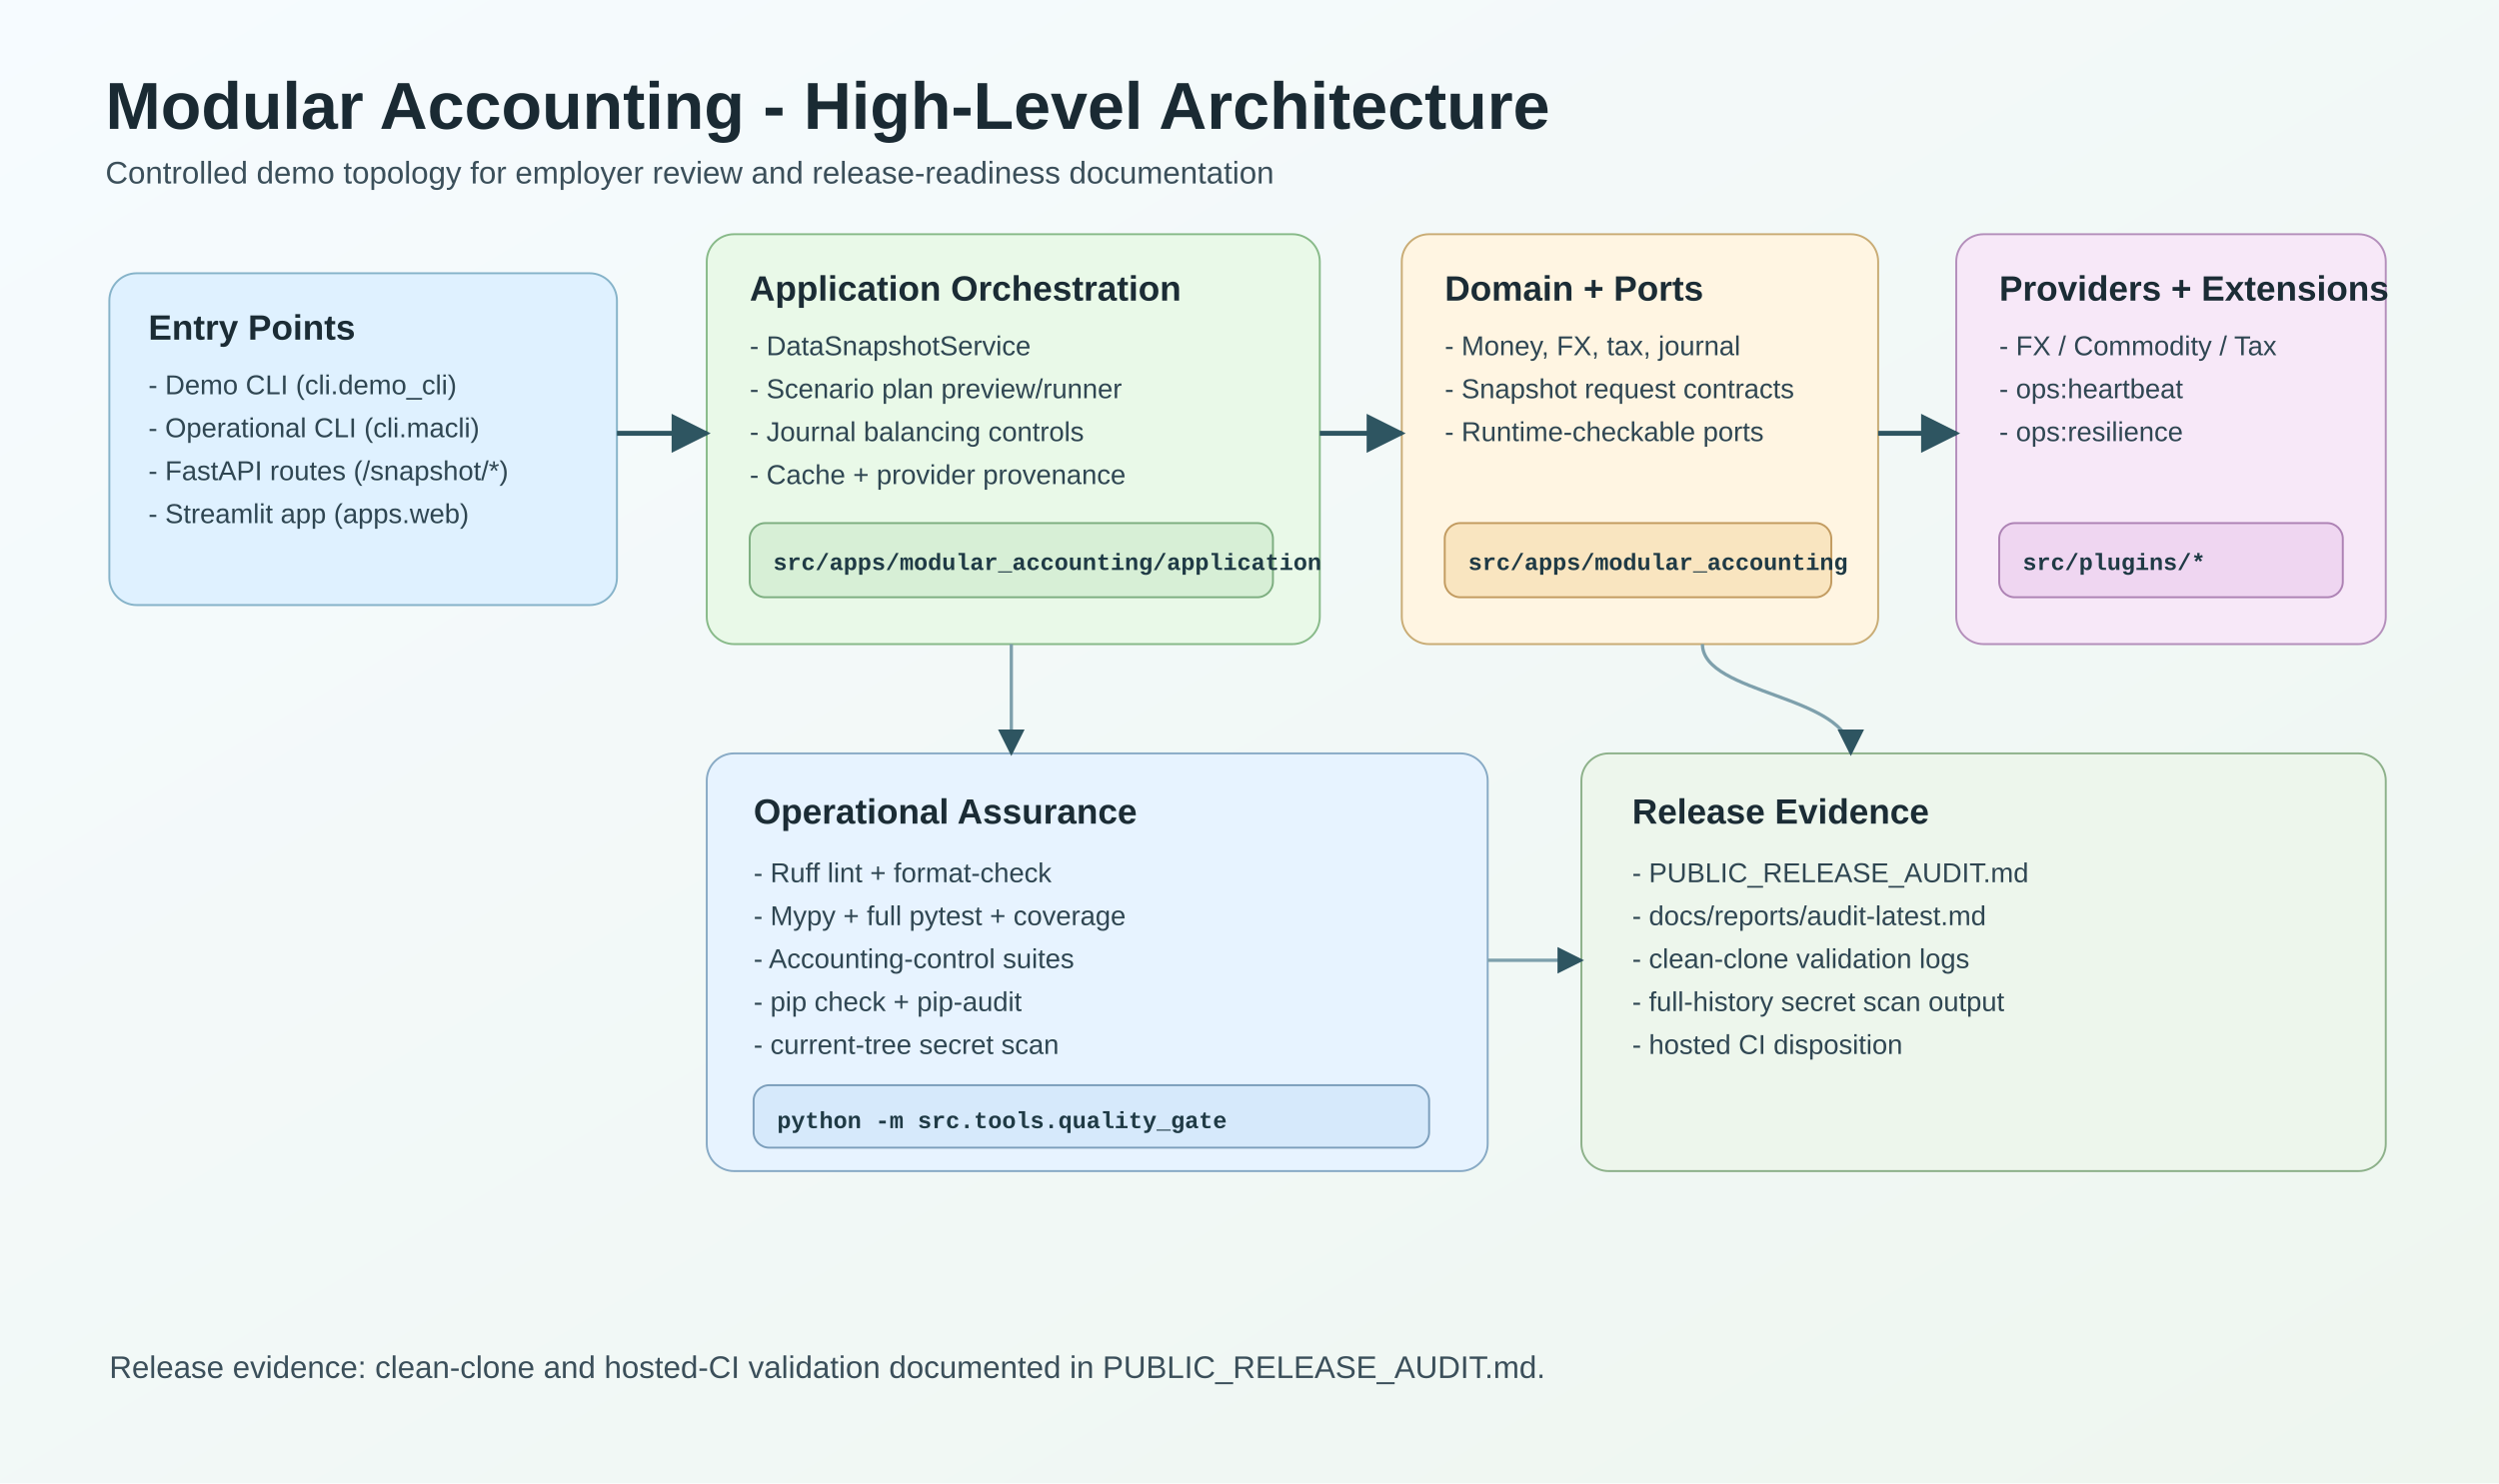
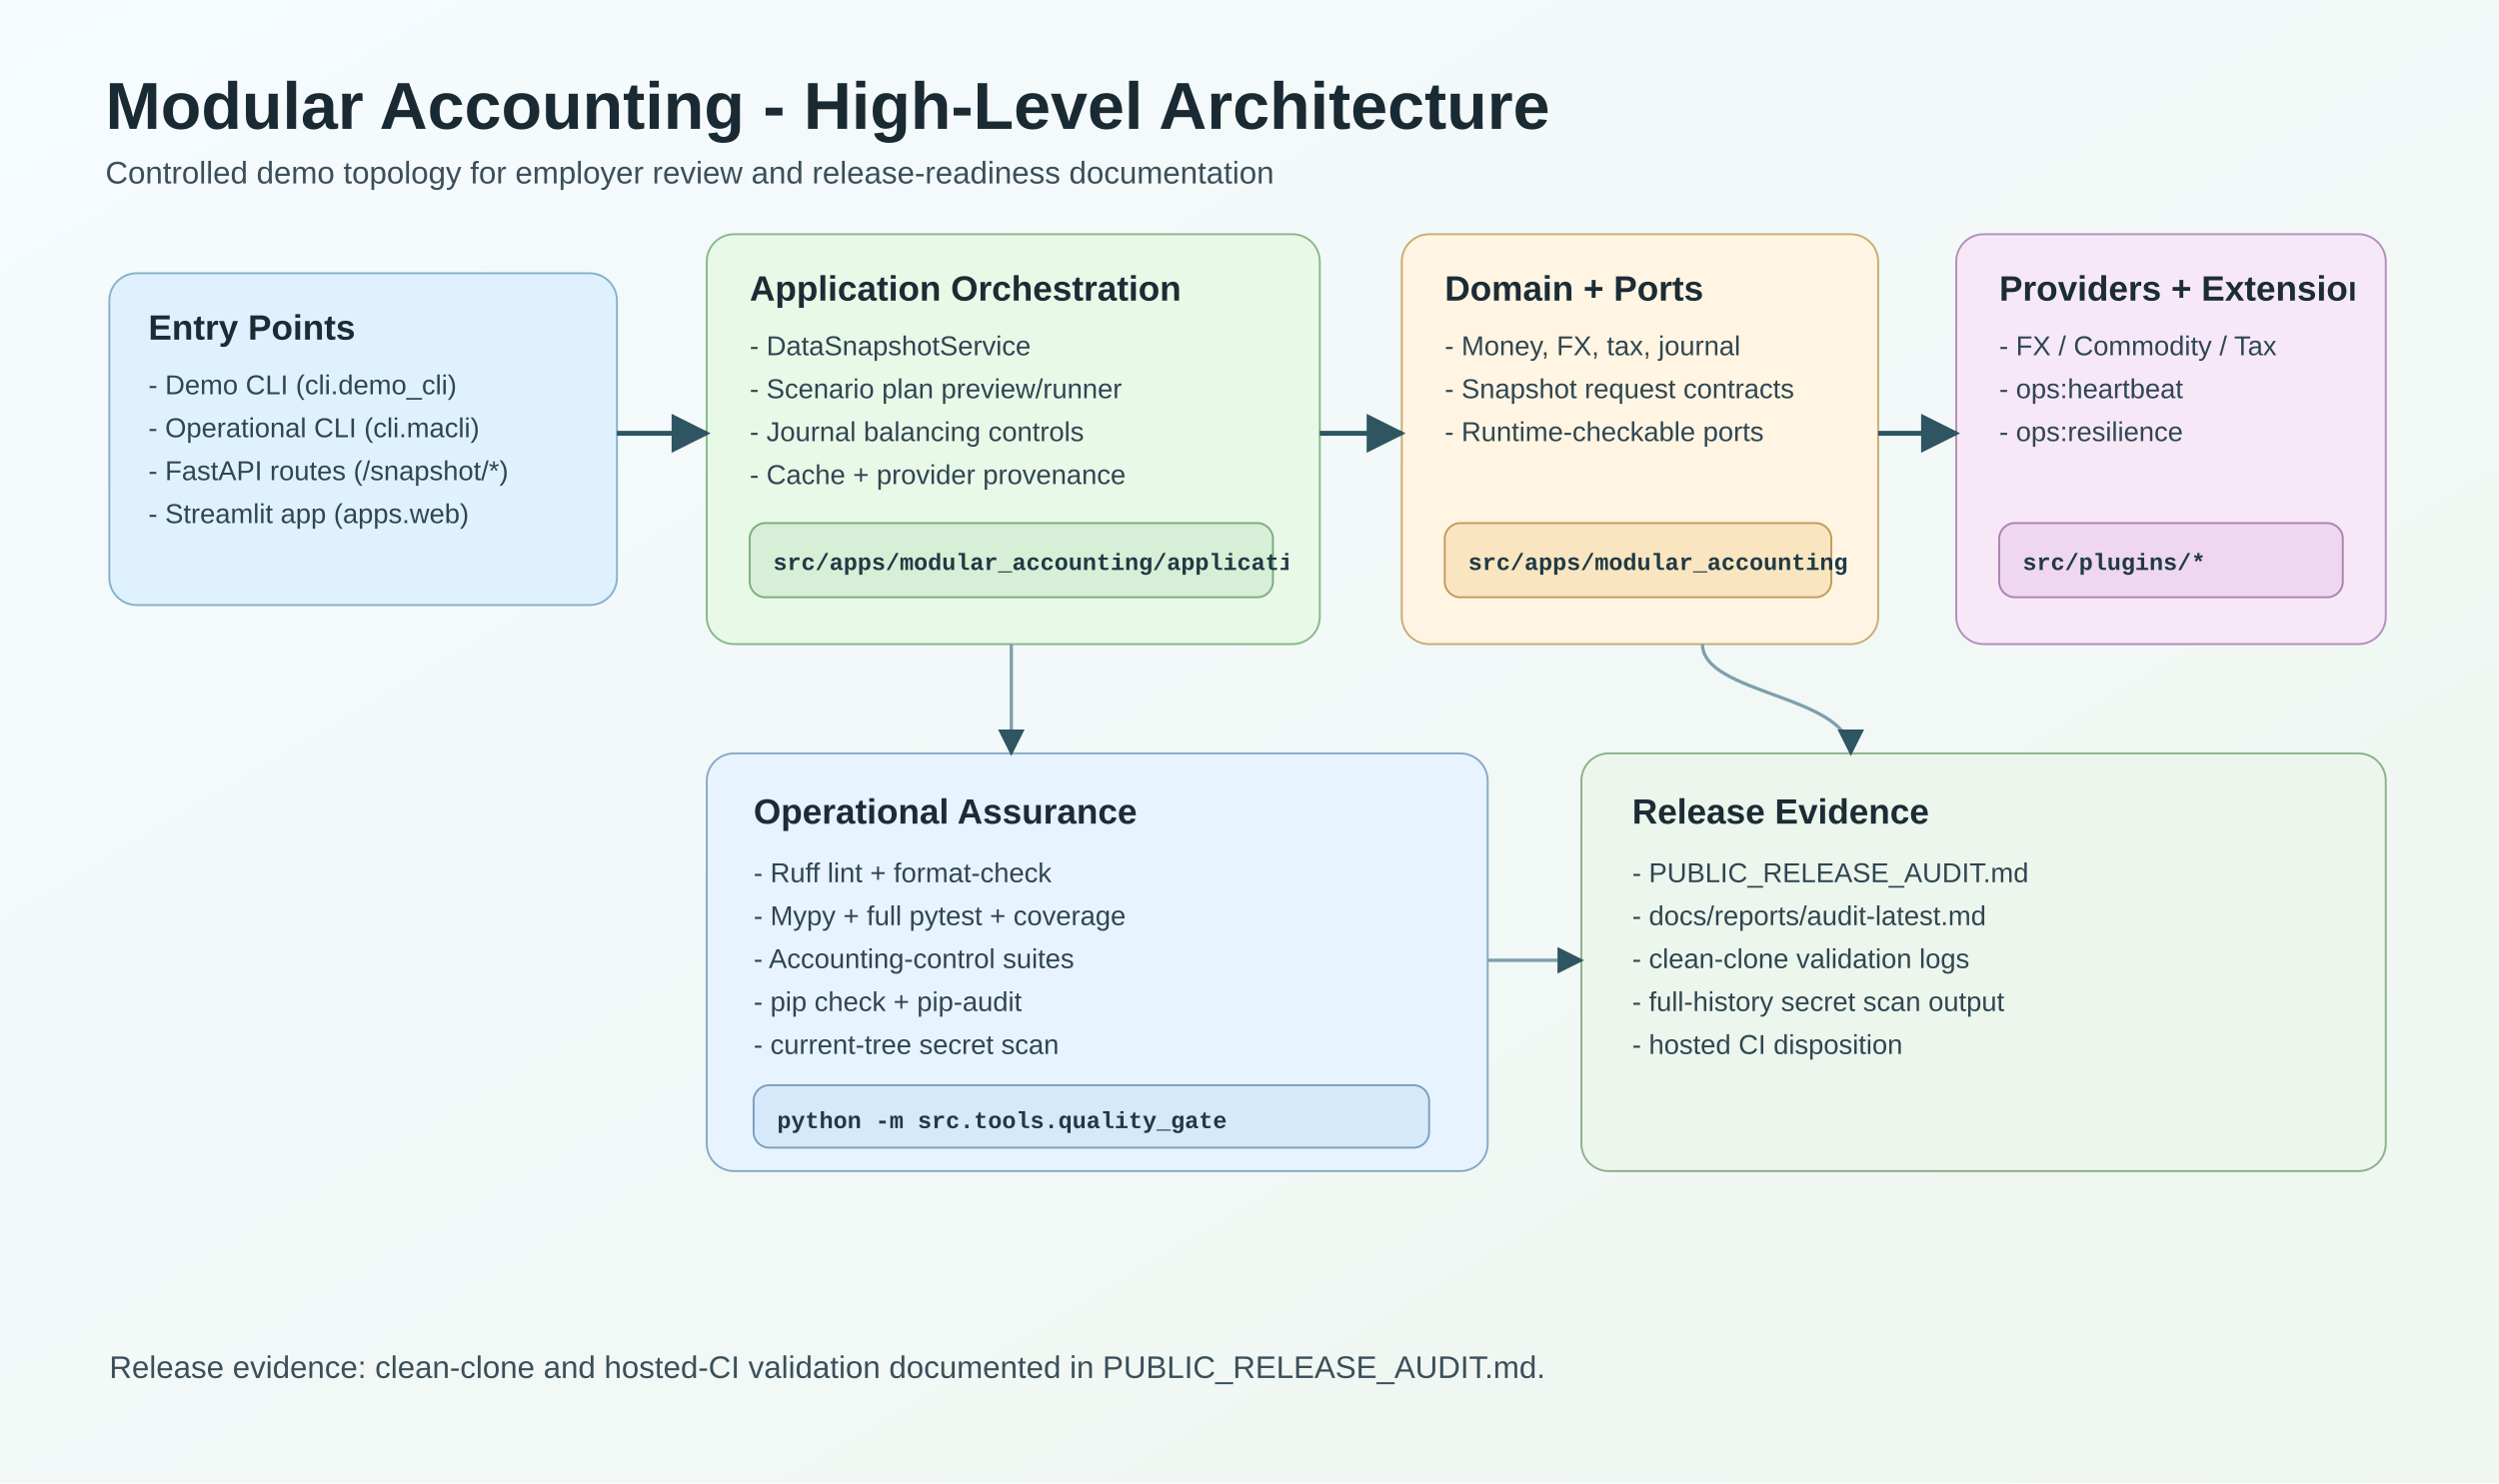
<svg xmlns="http://www.w3.org/2000/svg" width="1280" height="760" viewBox="0 0 1280 760" role="img" aria-labelledby="title desc">
  <defs>
    <linearGradient id="bg" x1="0" y1="0" x2="1" y2="1">
      <stop offset="0%" stop-color="#f6fbff" />
      <stop offset="100%" stop-color="#eef6ef" />
    </linearGradient>
+     <clipPath id="entry-points-clip">
+       <rect x="72" y="160" width="228" height="134" />
+     </clipPath>
+     <clipPath id="orchestration-clip">
+       <rect x="378" y="140" width="282" height="174" />
+     </clipPath>
+     <clipPath id="domain-ports-clip">
+       <rect x="734" y="140" width="212" height="174" />
+     </clipPath>
+     <clipPath id="providers-extensions-clip">
+       <rect x="1018" y="140" width="188" height="174" />
+     </clipPath>
+     <clipPath id="ops-assurance-clip">
+       <rect x="380" y="406" width="360" height="182" />
+     </clipPath>
+     <clipPath id="release-evidence-clip">
+       <rect x="830" y="406" width="380" height="150" />
+     </clipPath>
    <style>
      .title { font: 700 34px 'Segoe UI', Arial, sans-serif; fill: #1a2a33; }
      .subtitle { font: 500 16px 'Segoe UI', Arial, sans-serif; fill: #3b4f5a; }
      .box-title { font: 700 18px 'Segoe UI', Arial, sans-serif; fill: #1b2c35; }
      .box-text { font: 500 14px 'Segoe UI', Arial, sans-serif; fill: #2f4652; }
      .chip { font: 600 12px 'Consolas', 'Courier New', monospace; fill: #1f3a45; }
      .arrow { stroke: #2e5561; stroke-width: 2.5; marker-end: url(#m); fill: none; }
      .edge { stroke: #7ea0ac; stroke-width: 1.7; marker-end: url(#m); fill: none; }
    </style>
    <marker id="m" viewBox="0 0 10 10" refX="9" refY="5" markerWidth="8" markerHeight="8" orient="auto-start-reverse">
      <path d="M 0 0 L 10 5 L 0 10 z" fill="#2e5561" />
    </marker>
  </defs>
  <rect x="0" y="0" width="1280" height="760" fill="url(#bg)" />
  <text class="title" x="54" y="66">Modular Accounting - High-Level Architecture</text>
  <text class="subtitle" x="54" y="94">Controlled demo topology for employer review and release-readiness documentation</text>
  <rect x="56" y="140" rx="14" ry="14" width="260" height="170" fill="#dff1ff" stroke="#86b3c9" />
-   <text class="box-title" x="76" y="174">Entry Points</text>
-   <text class="box-text" x="76" y="202">- Demo CLI (cli.demo_cli)</text>
-   <text class="box-text" x="76" y="224">- Operational CLI (cli.macli)</text>
-   <text class="box-text" x="76" y="246">- FastAPI routes (/snapshot/*)</text>
-   <text class="box-text" x="76" y="268">- Streamlit app (apps.web)</text>
+   <g clip-path="url(#entry-points-clip)">
+     <text class="box-title" x="76" y="174">Entry Points</text>
+     <text class="box-text" x="76" y="202">- Demo CLI (cli.demo_cli)</text>
+     <text class="box-text" x="76" y="224">- Operational CLI (cli.macli)</text>
+     <text class="box-text" x="76" y="246">- FastAPI routes (/snapshot/*)</text>
+     <text class="box-text" x="76" y="268">- Streamlit app (apps.web)</text>
+   </g>
  <rect x="362" y="120" rx="14" ry="14" width="314" height="210" fill="#e9f9e8" stroke="#88ba89" />
-   <text class="box-title" x="384" y="154">Application Orchestration</text>
-   <text class="box-text" x="384" y="182">- DataSnapshotService</text>
-   <text class="box-text" x="384" y="204">- Scenario plan preview/runner</text>
-   <text class="box-text" x="384" y="226">- Journal balancing controls</text>
-   <text class="box-text" x="384" y="248">- Cache + provider provenance</text>
  <rect x="384" y="268" rx="8" ry="8" width="268" height="38" fill="#d7efd6" stroke="#7dae80" />
-   <text class="chip" x="396" y="292">src/apps/modular_accounting/application</text>
+   <g clip-path="url(#orchestration-clip)">
+     <text class="box-title" x="384" y="154">Application Orchestration</text>
+     <text class="box-text" x="384" y="182">- DataSnapshotService</text>
+     <text class="box-text" x="384" y="204">- Scenario plan preview/runner</text>
+     <text class="box-text" x="384" y="226">- Journal balancing controls</text>
+     <text class="box-text" x="384" y="248">- Cache + provider provenance</text>
+     <text class="chip" x="396" y="292">src/apps/modular_accounting/application</text>
+   </g>
  <rect x="718" y="120" rx="14" ry="14" width="244" height="210" fill="#fff5e2" stroke="#c9ac75" />
-   <text class="box-title" x="740" y="154">Domain + Ports</text>
-   <text class="box-text" x="740" y="182">- Money, FX, tax, journal</text>
-   <text class="box-text" x="740" y="204">- Snapshot request contracts</text>
-   <text class="box-text" x="740" y="226">- Runtime-checkable ports</text>
  <rect x="740" y="268" rx="8" ry="8" width="198" height="38" fill="#f9e5c0" stroke="#c29b60" />
-   <text class="chip" x="752" y="292">src/apps/modular_accounting</text>
+   <g clip-path="url(#domain-ports-clip)">
+     <text class="box-title" x="740" y="154">Domain + Ports</text>
+     <text class="box-text" x="740" y="182">- Money, FX, tax, journal</text>
+     <text class="box-text" x="740" y="204">- Snapshot request contracts</text>
+     <text class="box-text" x="740" y="226">- Runtime-checkable ports</text>
+     <text class="chip" x="752" y="292">src/apps/modular_accounting</text>
+   </g>
  <rect x="1002" y="120" rx="14" ry="14" width="220" height="210" fill="#f7e8f8" stroke="#b48fbb" />
-   <text class="box-title" x="1024" y="154">Providers + Extensions</text>
-   <text class="box-text" x="1024" y="182">- FX / Commodity / Tax</text>
-   <text class="box-text" x="1024" y="204">- ops:heartbeat</text>
-   <text class="box-text" x="1024" y="226">- ops:resilience</text>
  <rect x="1024" y="268" rx="8" ry="8" width="176" height="38" fill="#efd6f1" stroke="#ad82b4" />
-   <text class="chip" x="1036" y="292">src/plugins/*</text>
+   <g clip-path="url(#providers-extensions-clip)">
+     <text class="box-title" x="1024" y="154">Providers + Extensions</text>
+     <text class="box-text" x="1024" y="182">- FX / Commodity / Tax</text>
+     <text class="box-text" x="1024" y="204">- ops:heartbeat</text>
+     <text class="box-text" x="1024" y="226">- ops:resilience</text>
+     <text class="chip" x="1036" y="292">src/plugins/*</text>
+   </g>
  <rect x="362" y="386" rx="14" ry="14" width="400" height="214" fill="#e7f3ff" stroke="#88aac5" />
-   <text class="box-title" x="386" y="422">Operational Assurance</text>
-   <text class="box-text" x="386" y="452">- Ruff lint + format-check</text>
-   <text class="box-text" x="386" y="474">- Mypy + full pytest + coverage</text>
-   <text class="box-text" x="386" y="496">- Accounting-control suites</text>
-   <text class="box-text" x="386" y="518">- pip check + pip-audit</text>
-   <text class="box-text" x="386" y="540">- current-tree secret scan</text>
  <rect x="386" y="556" rx="8" ry="8" width="346" height="32" fill="#d6e9fb" stroke="#7d9fbc" />
-   <text class="chip" x="398" y="578">python -m src.tools.quality_gate</text>
+   <g clip-path="url(#ops-assurance-clip)">
+     <text class="box-title" x="386" y="422">Operational Assurance</text>
+     <text class="box-text" x="386" y="452">- Ruff lint + format-check</text>
+     <text class="box-text" x="386" y="474">- Mypy + full pytest + coverage</text>
+     <text class="box-text" x="386" y="496">- Accounting-control suites</text>
+     <text class="box-text" x="386" y="518">- pip check + pip-audit</text>
+     <text class="box-text" x="386" y="540">- current-tree secret scan</text>
+     <text class="chip" x="398" y="578">python -m src.tools.quality_gate</text>
+   </g>
  <rect x="810" y="386" rx="14" ry="14" width="412" height="214" fill="#edf6ec" stroke="#8db18a" />
-   <text class="box-title" x="836" y="422">Release Evidence</text>
-   <text class="box-text" x="836" y="452">- PUBLIC_RELEASE_AUDIT.md</text>
-   <text class="box-text" x="836" y="474">- docs/reports/audit-latest.md</text>
-   <text class="box-text" x="836" y="496">- clean-clone validation logs</text>
-   <text class="box-text" x="836" y="518">- full-history secret scan output</text>
-   <text class="box-text" x="836" y="540">- hosted CI disposition</text>
+   <g clip-path="url(#release-evidence-clip)">
+     <text class="box-title" x="836" y="422">Release Evidence</text>
+     <text class="box-text" x="836" y="452">- PUBLIC_RELEASE_AUDIT.md</text>
+     <text class="box-text" x="836" y="474">- docs/reports/audit-latest.md</text>
+     <text class="box-text" x="836" y="496">- clean-clone validation logs</text>
+     <text class="box-text" x="836" y="518">- full-history secret scan output</text>
+     <text class="box-text" x="836" y="540">- hosted CI disposition</text>
+   </g>
  <path class="arrow" d="M 316 222 C 336 222, 340 222, 362 222" />
  <path class="arrow" d="M 676 222 C 698 222, 700 222, 718 222" />
  <path class="arrow" d="M 962 222 C 982 222, 986 222, 1002 222" />
  <path class="edge" d="M 518 330 C 518 356, 518 356, 518 386" />
  <path class="edge" d="M 872 330 C 872 356, 948 356, 948 386" />
  <path class="edge" d="M 762 492 C 780 492, 790 492, 810 492" />
  <text class="subtitle" x="56" y="706">Release evidence: clean-clone and hosted-CI validation documented in PUBLIC_RELEASE_AUDIT.md.</text>
</svg>
